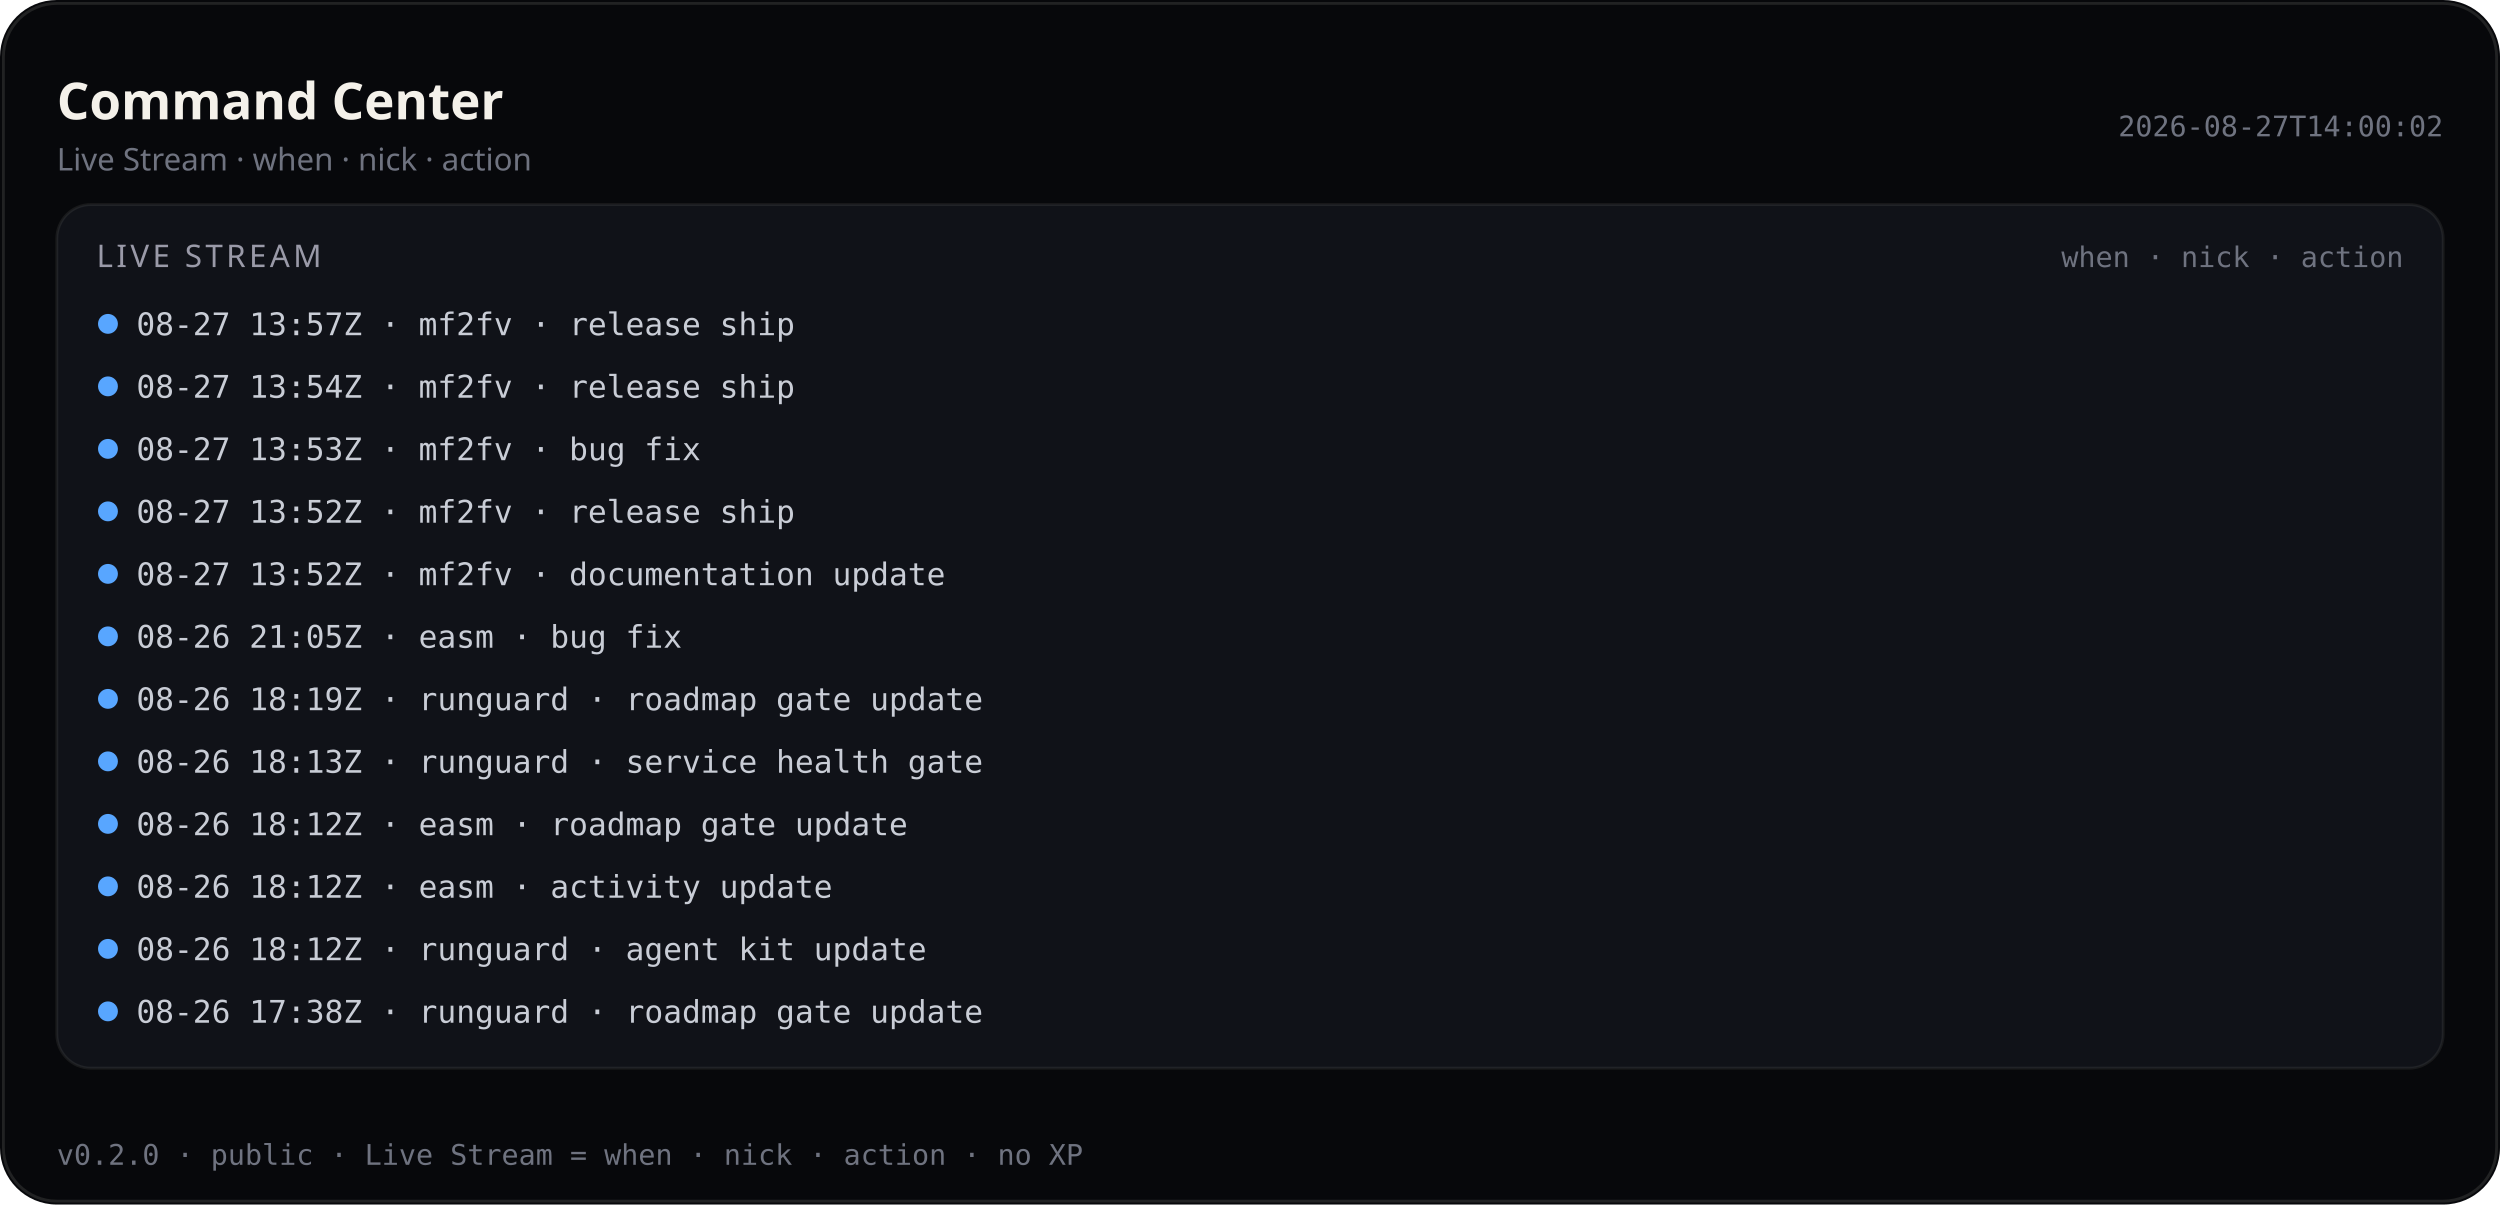
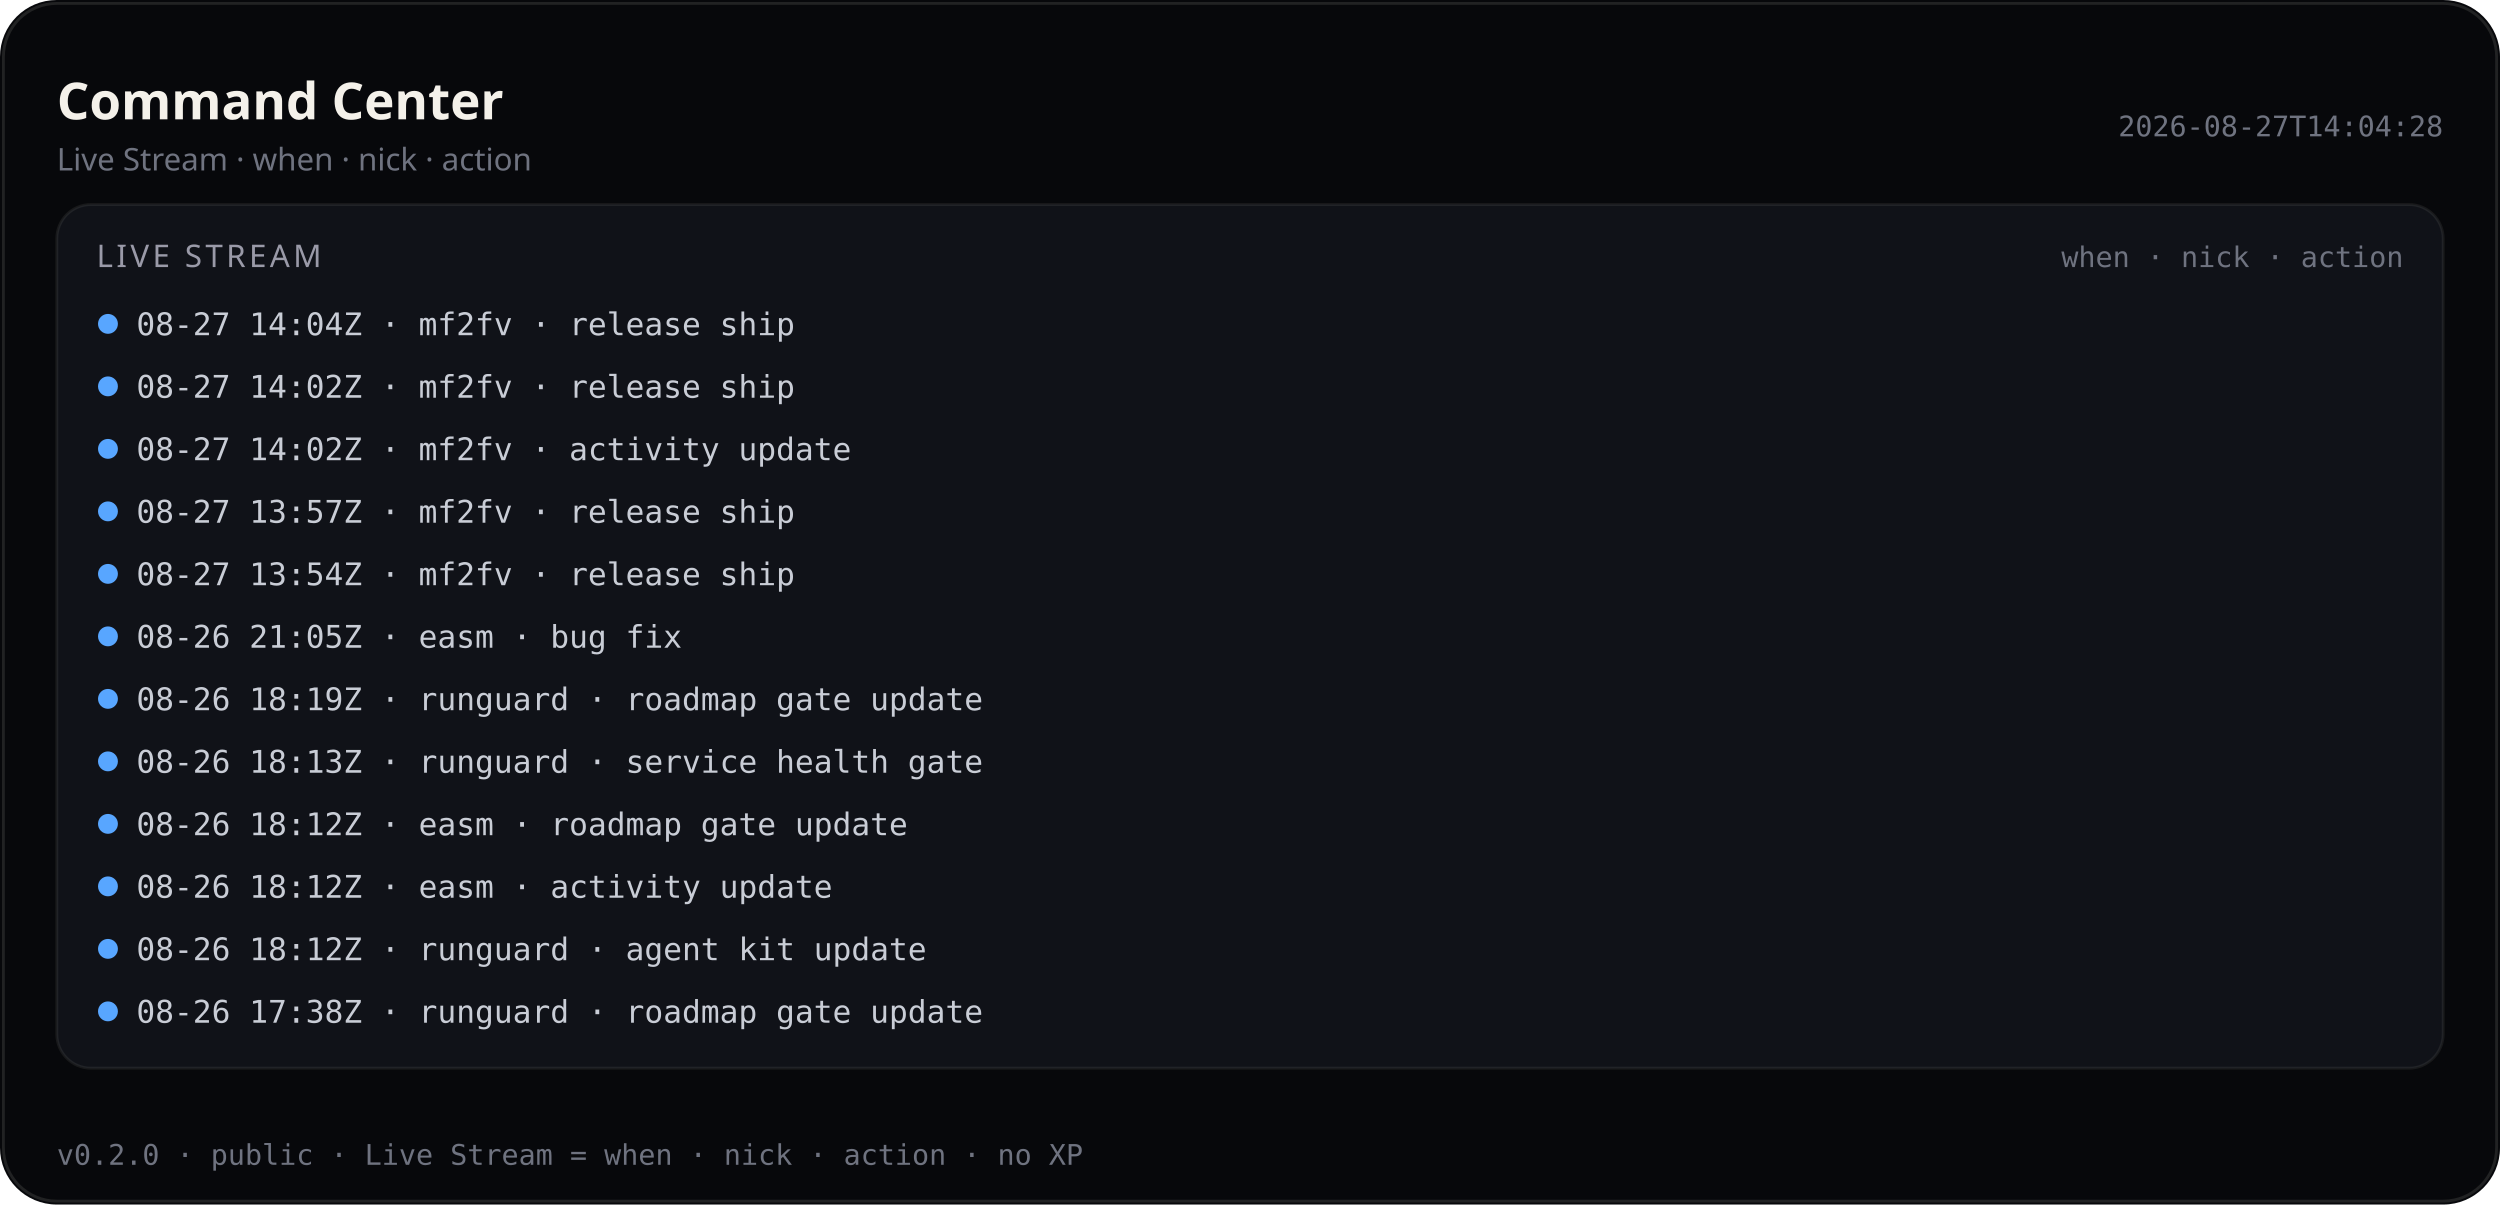
<svg xmlns="http://www.w3.org/2000/svg" viewBox="0 0 880 424" width="880" height="424" role="img" aria-label="Command Center — Live Stream (public)">
  <rect width="880" height="424" rx="20" fill="#07080b" />
  <rect x="1.2" y="1.2" width="877.6" height="421.6" rx="18.8" fill="none" stroke="rgba(232,228,214,0.12)" />
  <text x="20" y="42" fill="#f4f1ea" font-size="18" font-family="ui-sans-serif, system-ui, sans-serif" font-weight="600">Command Center</text>
  <text x="20" y="60" fill="#6f7380" font-size="11" font-family="ui-sans-serif, system-ui, sans-serif">Live Stream · when · nick · action</text>
-   <text x="860" y="48" fill="#6f7380" font-size="10" text-anchor="end" font-family="ui-monospace, SFMono-Regular, monospace">2026-08-27T14:00:02</text>
+   <text x="860" y="48" fill="#6f7380" font-size="10" text-anchor="end" font-family="ui-monospace, SFMono-Regular, monospace">2026-08-27T14:04:28</text>
  <rect x="20" y="72" width="840" height="304" rx="12" fill="#101218" stroke="rgba(232,228,214,0.08)" />
  <text x="34" y="94" fill="#9a9aa8" font-size="11" font-family="ui-sans-serif, system-ui, sans-serif" letter-spacing="1.2">LIVE STREAM</text>
  <text x="846" y="94" fill="#6f7380" font-size="10" text-anchor="end" font-family="ui-monospace, SFMono-Regular, monospace">when · nick · action</text>
  <defs>
    <clipPath id="live-stream-clip-pub">
      <rect x="20" y="72" width="840" height="304" />
    </clipPath>
  </defs>
  <g clip-path="url(#live-stream-clip-pub)">
    <circle cx="38" cy="114" r="3.5" fill="#58a6ff" />
-     <text x="48" y="118" fill="#c9cdd6" font-size="11" font-family="ui-monospace, SFMono-Regular, monospace">08-27 13:57Z · mf2fv · release ship</text>
+     <text x="48" y="118" fill="#c9cdd6" font-size="11" font-family="ui-monospace, SFMono-Regular, monospace">08-27 14:04Z · mf2fv · release ship</text>
    <circle cx="38" cy="136" r="3.5" fill="#58a6ff" />
-     <text x="48" y="140" fill="#c9cdd6" font-size="11" font-family="ui-monospace, SFMono-Regular, monospace">08-27 13:54Z · mf2fv · release ship</text>
+     <text x="48" y="140" fill="#c9cdd6" font-size="11" font-family="ui-monospace, SFMono-Regular, monospace">08-27 14:02Z · mf2fv · release ship</text>
    <circle cx="38" cy="158" r="3.5" fill="#58a6ff" />
-     <text x="48" y="162" fill="#c9cdd6" font-size="11" font-family="ui-monospace, SFMono-Regular, monospace">08-27 13:53Z · mf2fv · bug fix</text>
+     <text x="48" y="162" fill="#c9cdd6" font-size="11" font-family="ui-monospace, SFMono-Regular, monospace">08-27 14:02Z · mf2fv · activity update</text>
    <circle cx="38" cy="180" r="3.5" fill="#58a6ff" />
-     <text x="48" y="184" fill="#c9cdd6" font-size="11" font-family="ui-monospace, SFMono-Regular, monospace">08-27 13:52Z · mf2fv · release ship</text>
+     <text x="48" y="184" fill="#c9cdd6" font-size="11" font-family="ui-monospace, SFMono-Regular, monospace">08-27 13:57Z · mf2fv · release ship</text>
    <circle cx="38" cy="202" r="3.5" fill="#58a6ff" />
-     <text x="48" y="206" fill="#c9cdd6" font-size="11" font-family="ui-monospace, SFMono-Regular, monospace">08-27 13:52Z · mf2fv · documentation update</text>
+     <text x="48" y="206" fill="#c9cdd6" font-size="11" font-family="ui-monospace, SFMono-Regular, monospace">08-27 13:54Z · mf2fv · release ship</text>
    <circle cx="38" cy="224" r="3.5" fill="#58a6ff" />
    <text x="48" y="228" fill="#c9cdd6" font-size="11" font-family="ui-monospace, SFMono-Regular, monospace">08-26 21:05Z · easm · bug fix</text>
    <circle cx="38" cy="246" r="3.5" fill="#58a6ff" />
    <text x="48" y="250" fill="#c9cdd6" font-size="11" font-family="ui-monospace, SFMono-Regular, monospace">08-26 18:19Z · runguard · roadmap gate update</text>
    <circle cx="38" cy="268" r="3.5" fill="#58a6ff" />
    <text x="48" y="272" fill="#c9cdd6" font-size="11" font-family="ui-monospace, SFMono-Regular, monospace">08-26 18:13Z · runguard · service health gate</text>
    <circle cx="38" cy="290" r="3.5" fill="#58a6ff" />
    <text x="48" y="294" fill="#c9cdd6" font-size="11" font-family="ui-monospace, SFMono-Regular, monospace">08-26 18:12Z · easm · roadmap gate update</text>
    <circle cx="38" cy="312" r="3.5" fill="#58a6ff" />
    <text x="48" y="316" fill="#c9cdd6" font-size="11" font-family="ui-monospace, SFMono-Regular, monospace">08-26 18:12Z · easm · activity update</text>
    <circle cx="38" cy="334" r="3.5" fill="#58a6ff" />
    <text x="48" y="338" fill="#c9cdd6" font-size="11" font-family="ui-monospace, SFMono-Regular, monospace">08-26 18:12Z · runguard · agent kit update</text>
    <circle cx="38" cy="356" r="3.5" fill="#58a6ff" />
    <text x="48" y="360" fill="#c9cdd6" font-size="11" font-family="ui-monospace, SFMono-Regular, monospace">08-26 17:38Z · runguard · roadmap gate update</text>
  </g>
  <text x="20" y="410" fill="#6f7380" font-size="10" font-family="ui-monospace, SFMono-Regular, monospace">v0.2.0 · public · Live Stream = when · nick · action · no XP</text>
</svg>
